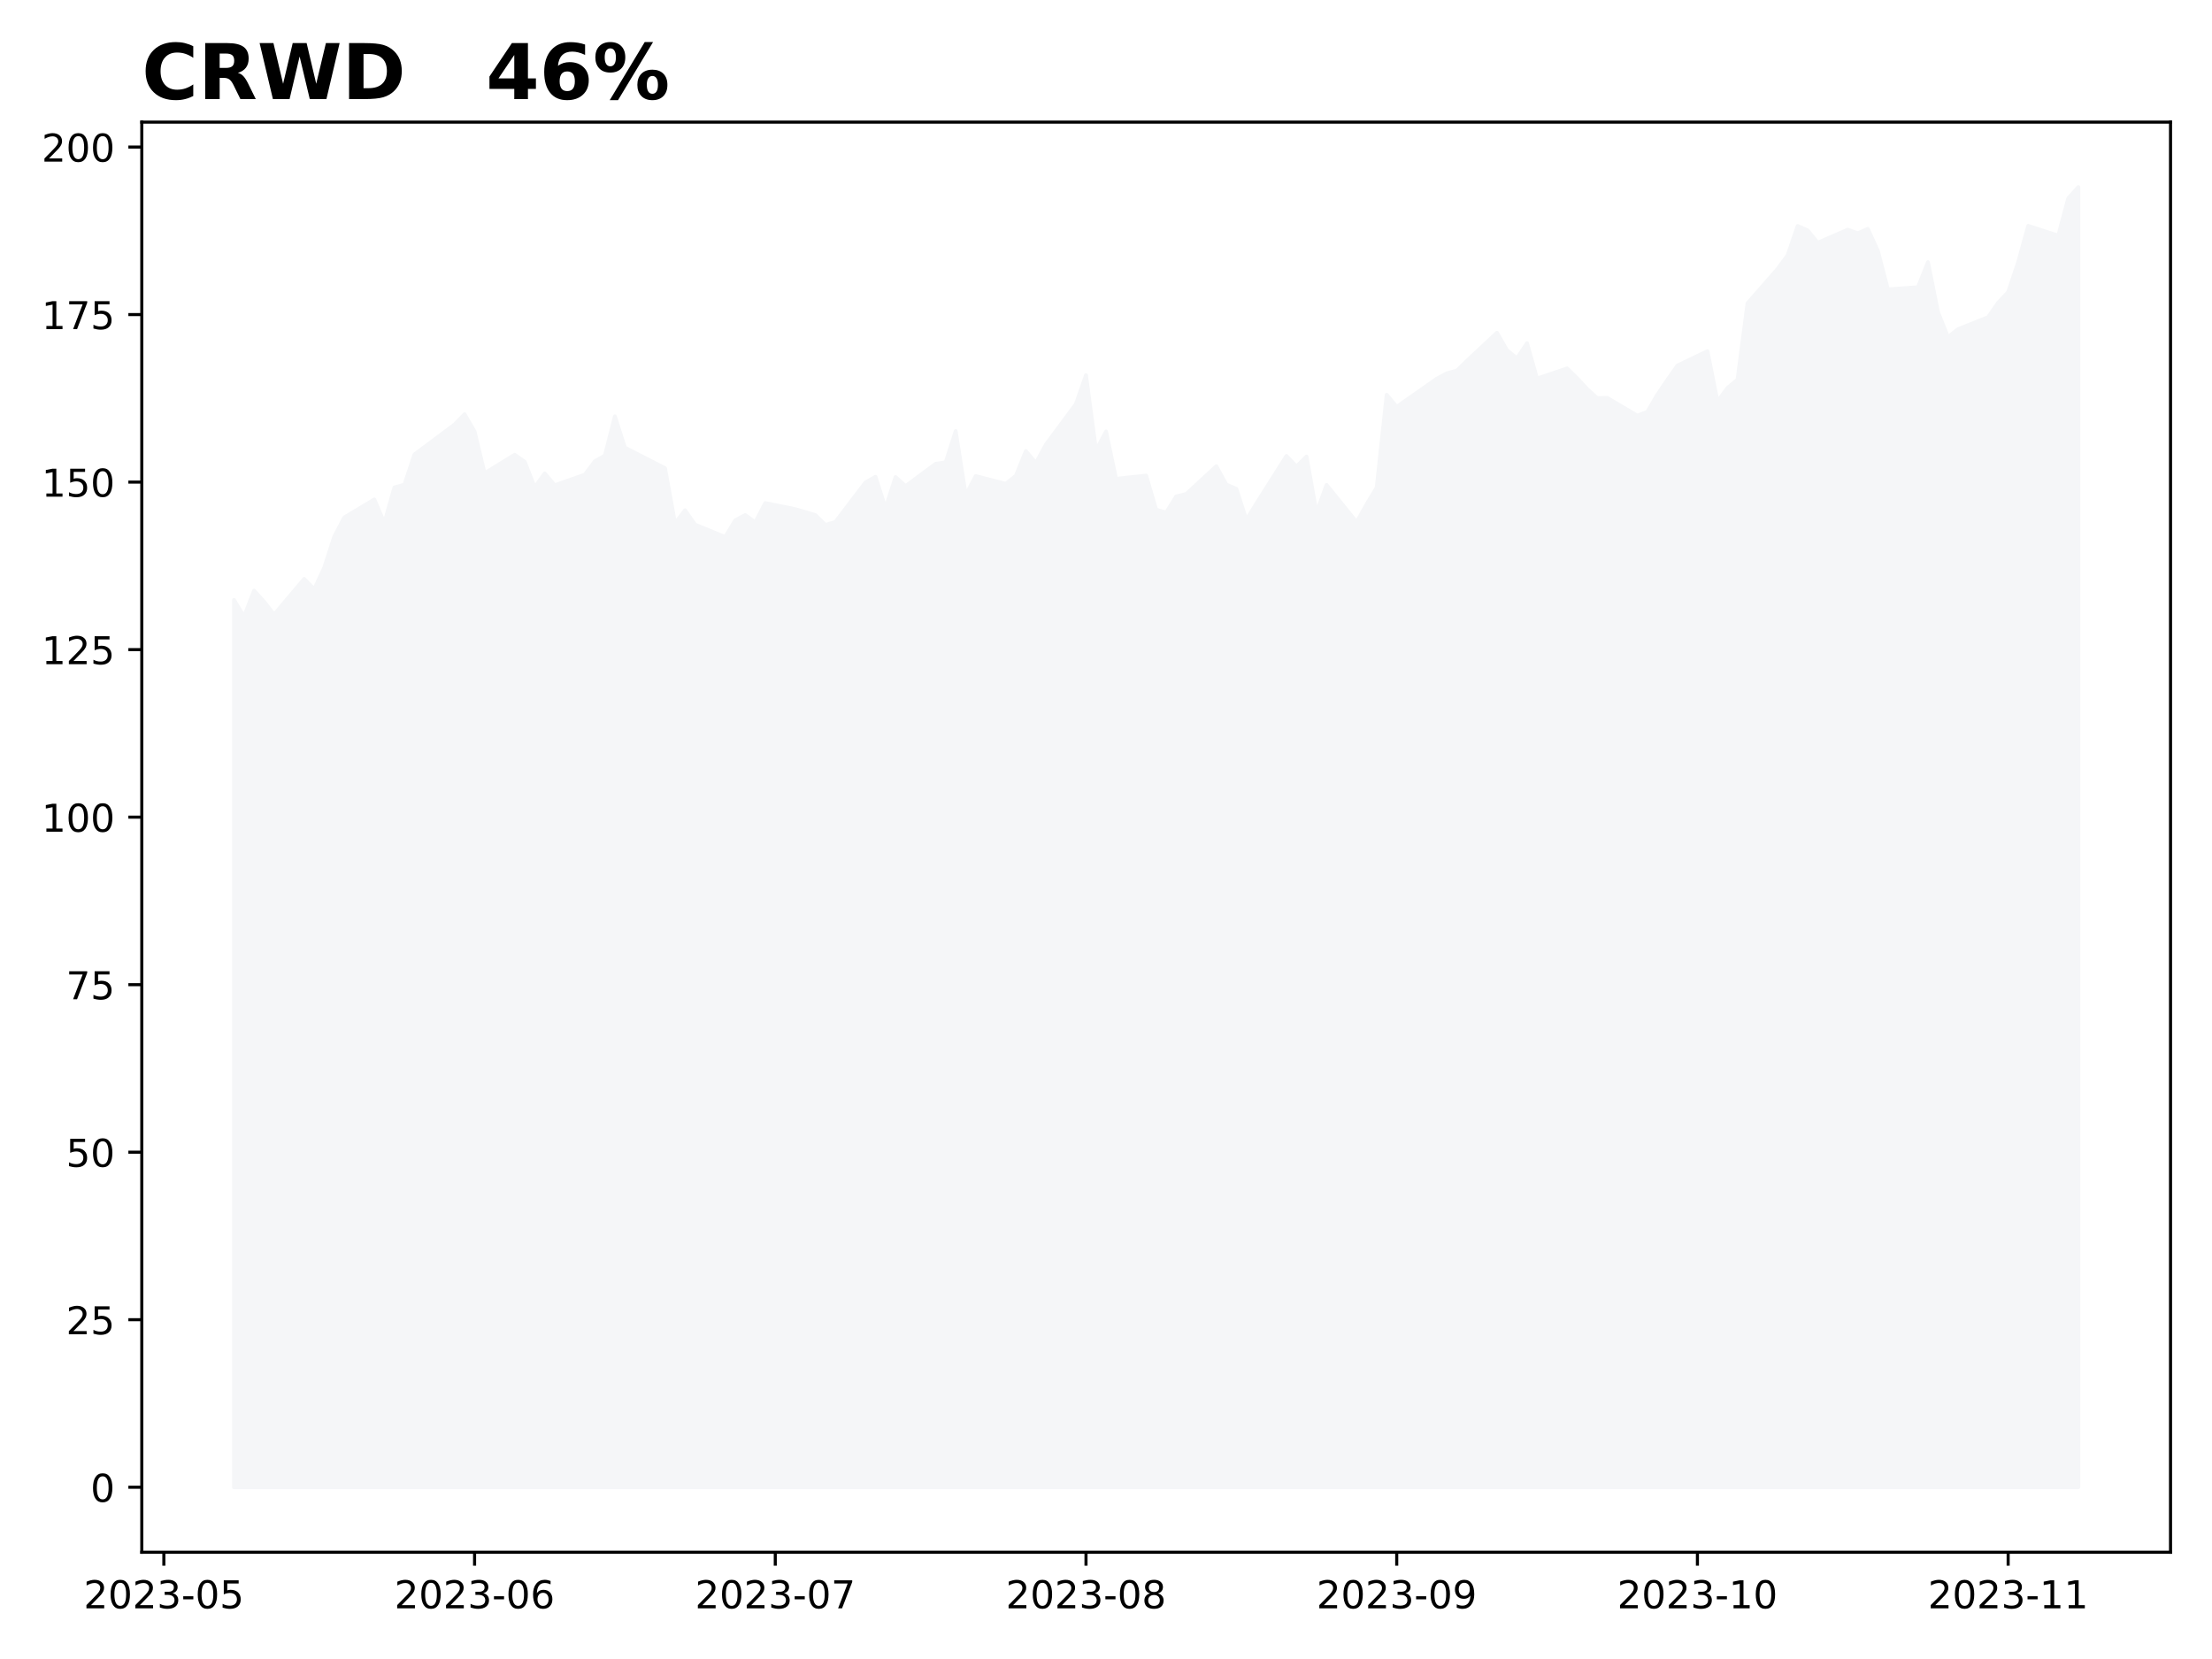
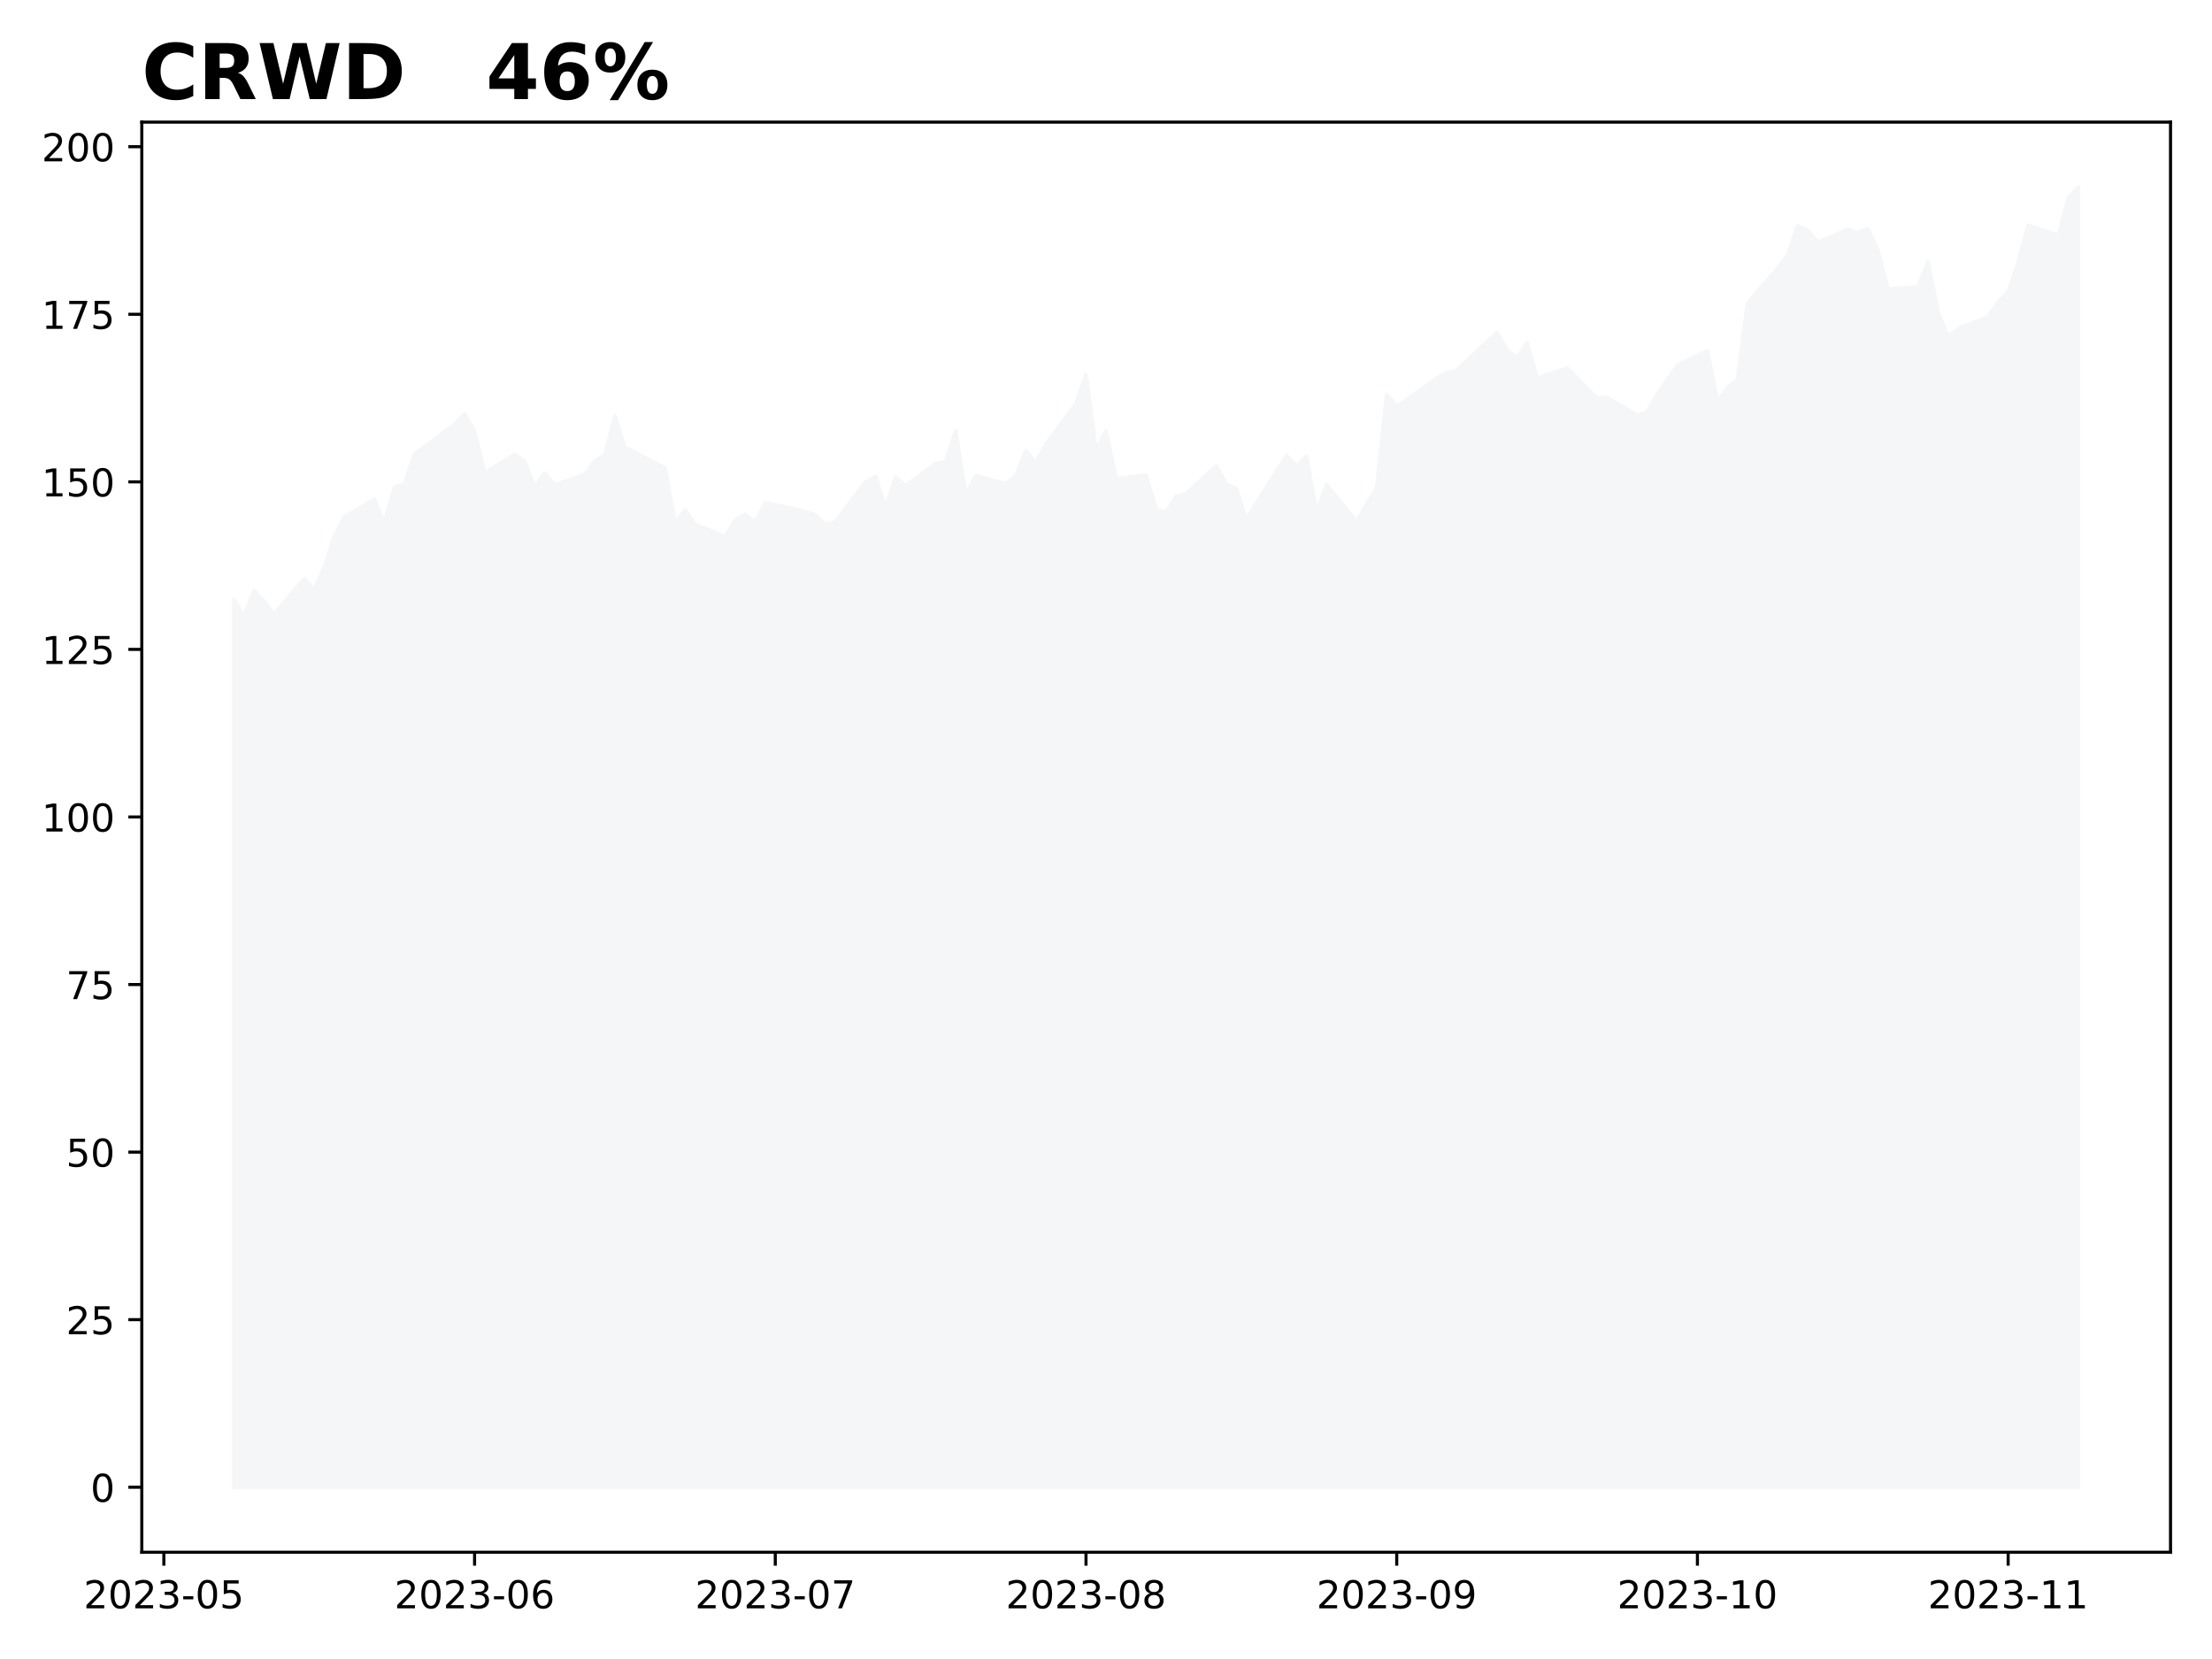
<svg xmlns="http://www.w3.org/2000/svg" xmlns:xlink="http://www.w3.org/1999/xlink" height="432pt" version="1.1" viewBox="0 0 576 432" width="576pt">
  <defs>
    <style type="text/css">
*{stroke-linecap:butt;stroke-linejoin:round;}
  </style>
  </defs>
  <g id="figure_1">
    <g id="patch_1">
      <path d="M 0 432  L 576 432  L 576 0  L 0 0  z " style="fill:#ffffff;" />
    </g>
    <g id="axes_1">
      <g id="patch_2">
        <path d="M 36.925 404.2  L 565.2 404.2  L 565.2 31.8  L 36.925 31.8  z " style="fill:#ffffff;" />
      </g>
      <g id="PolyCollection_1">
        <defs>
-           <path d="M 60.938 -44.727  L 60.938 -275.769  L 63.548 -271.46  L 66.158 -278.195  L 68.768 -275.316  L 71.378 -271.966  L 79.208 -281.248  L 81.818 -278.561  L 84.428 -284.18  L 87.038 -292.241  L 89.648 -297.249  L 97.478 -301.943  L 100.088 -295.818  L 102.698 -305.066  L 105.308 -305.782  L 107.918 -313.651  L 118.359 -321.451  L 120.969 -324.138  L 123.579 -319.636  L 126.189 -308.766  L 134.019 -313.581  L 136.629 -311.767  L 139.239 -305.119  L 141.849 -308.731  L 144.459 -305.642  L 152.289 -308.399  L 154.899 -311.889  L 157.51 -313.372  L 160.12 -323.58  L 162.73 -315.431  L 173.17 -310.092  L 175.78 -295.731  L 178.39 -299.134  L 181 -295.382  L 188.83 -292.171  L 191.44 -296.481  L 194.05 -297.895  L 196.66 -295.975  L 199.27 -301.001  L 207.101 -299.413  L 212.321 -297.877  L 214.931 -295.312  L 217.541 -296.08  L 225.371 -306.375  L 227.981 -307.841  L 230.591 -299.709  L 233.201 -307.771  L 235.811 -305.415  L 243.641 -311.226  L 246.251 -311.61  L 248.861 -319.741  L 251.471 -303.095  L 254.082 -308.033  L 261.912 -306.009  L 264.522 -308.102  L 267.132 -314.541  L 269.742 -311.435  L 272.352 -316.234  L 280.182 -326.808  L 282.792 -334.311  L 285.402 -314.716  L 288.012 -319.636  L 290.622 -307.317  L 298.452 -308.155  L 301.062 -299.273  L 303.673 -298.54  L 306.283 -302.728  L 308.893 -303.356  L 316.723 -310.598  L 319.333 -305.817  L 321.943 -304.717  L 324.553 -296.656  L 327.163 -300.879  L 334.993 -313.267  L 337.603 -310.528  L 340.213 -313.11  L 342.823 -298.523  L 345.433 -305.729  L 353.264 -296.045  L 355.874 -300.704  L 358.484 -305.031  L 361.094 -329.198  L 363.704 -326.057  L 374.144 -333.386  L 376.754 -334.782  L 379.364 -335.497  L 381.974 -338.027  L 389.804 -345.356  L 392.414 -340.802  L 395.024 -338.691  L 397.635 -342.634  L 400.245 -333.421  L 408.075 -336.073  L 410.685 -333.508  L 413.295 -330.699  L 415.905 -328.326  L 418.515 -328.396  L 426.345 -323.772  L 428.955 -324.749  L 431.565 -329.216  L 434.175 -333.072  L 436.785 -336.789  L 444.615 -340.558  L 447.226 -327.453  L 449.836 -330.978  L 452.446 -333.142  L 455.056 -353.034  L 462.886 -361.985  L 465.496 -365.527  L 468.106 -373.152  L 470.716 -372.001  L 473.326 -368.79  L 481.156 -372.193  L 483.766 -371.268  L 486.376 -372.402  L 488.986 -366.696  L 491.596 -356.646  L 499.427 -357.204  L 502.037 -363.73  L 504.647 -350.748  L 507.257 -344.222  L 509.867 -346.281  L 517.697 -349.404  L 520.307 -353.173  L 522.917 -355.93  L 525.527 -363.695  L 528.137 -373.187  L 535.967 -370.64  L 538.577 -380.376  L 541.188 -383.273  L 541.188 -44.727  L 541.188 -44.727  L 538.577 -44.727  L 535.967 -44.727  L 528.137 -44.727  L 525.527 -44.727  L 522.917 -44.727  L 520.307 -44.727  L 517.697 -44.727  L 509.867 -44.727  L 507.257 -44.727  L 504.647 -44.727  L 502.037 -44.727  L 499.427 -44.727  L 491.596 -44.727  L 488.986 -44.727  L 486.376 -44.727  L 483.766 -44.727  L 481.156 -44.727  L 473.326 -44.727  L 470.716 -44.727  L 468.106 -44.727  L 465.496 -44.727  L 462.886 -44.727  L 455.056 -44.727  L 452.446 -44.727  L 449.836 -44.727  L 447.226 -44.727  L 444.615 -44.727  L 436.785 -44.727  L 434.175 -44.727  L 431.565 -44.727  L 428.955 -44.727  L 426.345 -44.727  L 418.515 -44.727  L 415.905 -44.727  L 413.295 -44.727  L 410.685 -44.727  L 408.075 -44.727  L 400.245 -44.727  L 397.635 -44.727  L 395.024 -44.727  L 392.414 -44.727  L 389.804 -44.727  L 381.974 -44.727  L 379.364 -44.727  L 376.754 -44.727  L 374.144 -44.727  L 363.704 -44.727  L 361.094 -44.727  L 358.484 -44.727  L 355.874 -44.727  L 353.264 -44.727  L 345.433 -44.727  L 342.823 -44.727  L 340.213 -44.727  L 337.603 -44.727  L 334.993 -44.727  L 327.163 -44.727  L 324.553 -44.727  L 321.943 -44.727  L 319.333 -44.727  L 316.723 -44.727  L 308.893 -44.727  L 306.283 -44.727  L 303.673 -44.727  L 301.062 -44.727  L 298.452 -44.727  L 290.622 -44.727  L 288.012 -44.727  L 285.402 -44.727  L 282.792 -44.727  L 280.182 -44.727  L 272.352 -44.727  L 269.742 -44.727  L 267.132 -44.727  L 264.522 -44.727  L 261.912 -44.727  L 254.082 -44.727  L 251.471 -44.727  L 248.861 -44.727  L 246.251 -44.727  L 243.641 -44.727  L 235.811 -44.727  L 233.201 -44.727  L 230.591 -44.727  L 227.981 -44.727  L 225.371 -44.727  L 217.541 -44.727  L 214.931 -44.727  L 212.321 -44.727  L 207.101 -44.727  L 199.27 -44.727  L 196.66 -44.727  L 194.05 -44.727  L 191.44 -44.727  L 188.83 -44.727  L 181 -44.727  L 178.39 -44.727  L 175.78 -44.727  L 173.17 -44.727  L 162.73 -44.727  L 160.12 -44.727  L 157.51 -44.727  L 154.899 -44.727  L 152.289 -44.727  L 144.459 -44.727  L 141.849 -44.727  L 139.239 -44.727  L 136.629 -44.727  L 134.019 -44.727  L 126.189 -44.727  L 123.579 -44.727  L 120.969 -44.727  L 118.359 -44.727  L 107.918 -44.727  L 105.308 -44.727  L 102.698 -44.727  L 100.088 -44.727  L 97.478 -44.727  L 89.648 -44.727  L 87.038 -44.727  L 84.428 -44.727  L 81.818 -44.727  L 79.208 -44.727  L 71.378 -44.727  L 68.768 -44.727  L 66.158 -44.727  L 63.548 -44.727  L 60.938 -44.727  z " id="m0e92007cfe" style="stroke:#f5f6f8;" />
+           <path d="M 60.938 -44.727  L 60.938 -275.829  L 63.548 -271.518  L 66.158 -278.255  L 68.768 -275.375  L 71.378 -272.024  L 79.208 -281.309  L 81.818 -278.622  L 84.428 -284.242  L 87.038 -292.305  L 89.648 -297.314  L 97.478 -302.009  L 100.088 -295.883  L 102.698 -305.133  L 105.308 -305.849  L 107.918 -313.721  L 118.359 -321.522  L 120.969 -324.21  L 123.579 -319.707  L 126.189 -308.834  L 134.019 -313.651  L 136.629 -311.836  L 139.239 -305.186  L 141.849 -308.799  L 144.459 -305.709  L 152.289 -308.467  L 154.899 -311.958  L 157.51 -313.441  L 160.12 -323.652  L 162.73 -315.501  L 173.17 -310.16  L 175.78 -295.796  L 178.39 -299.199  L 181 -295.447  L 188.83 -292.235  L 191.44 -296.546  L 194.05 -297.96  L 196.66 -296.04  L 199.27 -301.067  L 207.101 -299.479  L 212.321 -297.943  L 214.931 -295.377  L 217.541 -296.145  L 225.371 -306.442  L 227.981 -307.909  L 230.591 -299.775  L 233.201 -307.839  L 235.811 -305.482  L 243.641 -311.295  L 246.251 -311.678  L 248.861 -319.812  L 251.471 -303.161  L 254.082 -308.101  L 261.912 -306.076  L 264.522 -308.17  L 267.132 -314.611  L 269.742 -311.504  L 272.352 -316.304  L 280.182 -326.88  L 282.792 -334.385  L 285.402 -314.785  L 288.012 -319.707  L 290.622 -307.385  L 298.452 -308.223  L 301.062 -299.339  L 303.673 -298.606  L 306.283 -302.795  L 308.893 -303.423  L 316.723 -310.666  L 319.333 -305.884  L 321.943 -304.784  L 324.553 -296.721  L 327.163 -300.945  L 334.993 -313.337  L 337.603 -310.596  L 340.213 -313.179  L 342.823 -298.588  L 345.433 -305.797  L 353.264 -296.11  L 355.874 -300.77  L 358.484 -305.099  L 361.094 -329.272  L 363.704 -326.13  L 374.144 -333.46  L 376.754 -334.857  L 379.364 -335.572  L 381.974 -338.103  L 389.804 -345.434  L 392.414 -340.878  L 395.024 -338.766  L 397.635 -342.711  L 400.245 -333.495  L 408.075 -336.148  L 410.685 -333.583  L 413.295 -330.773  L 415.905 -328.399  L 418.515 -328.469  L 426.345 -323.844  L 428.955 -324.821  L 431.565 -329.289  L 434.175 -333.146  L 436.785 -336.864  L 444.615 -340.634  L 447.226 -327.526  L 449.836 -331.052  L 452.446 -333.216  L 455.056 -353.113  L 462.886 -362.067  L 465.496 -365.61  L 468.106 -373.237  L 470.716 -372.085  L 473.326 -368.874  L 481.156 -372.277  L 483.766 -371.352  L 486.376 -372.486  L 488.986 -366.779  L 491.596 -356.726  L 499.427 -357.284  L 502.037 -363.812  L 504.647 -350.827  L 507.257 -344.299  L 509.867 -346.359  L 517.697 -349.483  L 520.307 -353.253  L 522.917 -356.01  L 525.527 -363.777  L 528.137 -373.272  L 535.967 -370.724  L 538.577 -380.463  L 541.188 -383.273  L 541.188 -44.727  L 541.188 -44.727  L 538.577 -44.727  L 535.967 -44.727  L 528.137 -44.727  L 525.527 -44.727  L 522.917 -44.727  L 520.307 -44.727  L 517.697 -44.727  L 509.867 -44.727  L 507.257 -44.727  L 504.647 -44.727  L 502.037 -44.727  L 499.427 -44.727  L 491.596 -44.727  L 488.986 -44.727  L 486.376 -44.727  L 483.766 -44.727  L 481.156 -44.727  L 473.326 -44.727  L 470.716 -44.727  L 468.106 -44.727  L 465.496 -44.727  L 462.886 -44.727  L 455.056 -44.727  L 452.446 -44.727  L 449.836 -44.727  L 447.226 -44.727  L 444.615 -44.727  L 436.785 -44.727  L 434.175 -44.727  L 431.565 -44.727  L 428.955 -44.727  L 426.345 -44.727  L 418.515 -44.727  L 415.905 -44.727  L 413.295 -44.727  L 410.685 -44.727  L 408.075 -44.727  L 400.245 -44.727  L 397.635 -44.727  L 395.024 -44.727  L 392.414 -44.727  L 389.804 -44.727  L 381.974 -44.727  L 379.364 -44.727  L 376.754 -44.727  L 374.144 -44.727  L 363.704 -44.727  L 361.094 -44.727  L 358.484 -44.727  L 355.874 -44.727  L 353.264 -44.727  L 345.433 -44.727  L 342.823 -44.727  L 340.213 -44.727  L 337.603 -44.727  L 334.993 -44.727  L 327.163 -44.727  L 324.553 -44.727  L 321.943 -44.727  L 319.333 -44.727  L 316.723 -44.727  L 308.893 -44.727  L 306.283 -44.727  L 303.673 -44.727  L 301.062 -44.727  L 298.452 -44.727  L 290.622 -44.727  L 288.012 -44.727  L 285.402 -44.727  L 282.792 -44.727  L 280.182 -44.727  L 272.352 -44.727  L 269.742 -44.727  L 267.132 -44.727  L 264.522 -44.727  L 261.912 -44.727  L 254.082 -44.727  L 251.471 -44.727  L 248.861 -44.727  L 246.251 -44.727  L 243.641 -44.727  L 235.811 -44.727  L 233.201 -44.727  L 230.591 -44.727  L 227.981 -44.727  L 225.371 -44.727  L 217.541 -44.727  L 214.931 -44.727  L 212.321 -44.727  L 207.101 -44.727  L 199.27 -44.727  L 196.66 -44.727  L 194.05 -44.727  L 191.44 -44.727  L 188.83 -44.727  L 181 -44.727  L 178.39 -44.727  L 175.78 -44.727  L 173.17 -44.727  L 162.73 -44.727  L 160.12 -44.727  L 157.51 -44.727  L 154.899 -44.727  L 152.289 -44.727  L 144.459 -44.727  L 141.849 -44.727  L 139.239 -44.727  L 136.629 -44.727  L 134.019 -44.727  L 126.189 -44.727  L 123.579 -44.727  L 120.969 -44.727  L 118.359 -44.727  L 107.918 -44.727  L 105.308 -44.727  L 102.698 -44.727  L 100.088 -44.727  L 97.478 -44.727  L 89.648 -44.727  L 87.038 -44.727  L 84.428 -44.727  L 81.818 -44.727  L 79.208 -44.727  L 71.378 -44.727  L 68.768 -44.727  L 66.158 -44.727  L 63.548 -44.727  L 60.938 -44.727  z " id="me982e1ded4" style="stroke:#f5f6f8;" />
        </defs>
-         <g clip-path="url(#pbcee0c1780)">
-           <use style="fill:#f5f6f8;stroke:#f5f6f8;" x="0" xlink:href="#m0e92007cfe" y="432" />
+         <g clip-path="url(#pffeef17989)">
+           <use style="fill:#f5f6f8;stroke:#f5f6f8;" x="0" xlink:href="#me982e1ded4" y="432" />
        </g>
      </g>
      <g id="matplotlib.axis_1">
        <g id="xtick_1">
          <g id="line2d_1">
            <defs>
-               <path d="M 0 0  L 0 3.5  " id="m271173e833" style="stroke:#000000;stroke-width:0.8;" />
-             </defs>
-             <g>
-               <use style="stroke:#000000;stroke-width:0.8;" x="42.667" xlink:href="#m271173e833" y="404.2" />
+               <path d="M 0 0  L 0 3.5  " id="mc8752e3cdd" style="stroke:#000000;stroke-width:0.8;" />
+             </defs>
+             <g>
+               <use style="stroke:#000000;stroke-width:0.8;" x="42.667" xlink:href="#mc8752e3cdd" y="404.2" />
            </g>
          </g>
          <g id="text_1">
            <defs>
              <path d="M 19.188 8.297  L 53.609 8.297  L 53.609 0  L 7.328 0  L 7.328 8.297  Q 12.938 14.109 22.625 23.891  Q 32.328 33.688 34.812 36.531  Q 39.547 41.844 41.422 45.531  Q 43.312 49.219 43.312 52.781  Q 43.312 58.594 39.234 62.25  Q 35.156 65.922 28.609 65.922  Q 23.969 65.922 18.812 64.312  Q 13.672 62.703 7.812 59.422  L 7.812 69.391  Q 13.766 71.781 18.938 73  Q 24.125 74.219 28.422 74.219  Q 39.75 74.219 46.484 68.547  Q 53.219 62.891 53.219 53.422  Q 53.219 48.922 51.531 44.891  Q 49.859 40.875 45.406 35.406  Q 44.188 33.984 37.641 27.219  Q 31.109 20.453 19.188 8.297  z " id="DejaVuSans-50" />
              <path d="M 31.781 66.406  Q 24.172 66.406 20.328 58.906  Q 16.5 51.422 16.5 36.375  Q 16.5 21.391 20.328 13.891  Q 24.172 6.391 31.781 6.391  Q 39.453 6.391 43.281 13.891  Q 47.125 21.391 47.125 36.375  Q 47.125 51.422 43.281 58.906  Q 39.453 66.406 31.781 66.406  z M 31.781 74.219  Q 44.047 74.219 50.516 64.516  Q 56.984 54.828 56.984 36.375  Q 56.984 17.969 50.516 8.266  Q 44.047 -1.422 31.781 -1.422  Q 19.531 -1.422 13.062 8.266  Q 6.594 17.969 6.594 36.375  Q 6.594 54.828 13.062 64.516  Q 19.531 74.219 31.781 74.219  z " id="DejaVuSans-48" />
              <path d="M 40.578 39.312  Q 47.656 37.797 51.625 33  Q 55.609 28.219 55.609 21.188  Q 55.609 10.406 48.188 4.484  Q 40.766 -1.422 27.094 -1.422  Q 22.516 -1.422 17.656 -0.516  Q 12.797 0.391 7.625 2.203  L 7.625 11.719  Q 11.719 9.328 16.594 8.109  Q 21.484 6.891 26.812 6.891  Q 36.078 6.891 40.938 10.547  Q 45.797 14.203 45.797 21.188  Q 45.797 27.641 41.281 31.266  Q 36.766 34.906 28.719 34.906  L 20.219 34.906  L 20.219 43.016  L 29.109 43.016  Q 36.375 43.016 40.234 45.922  Q 44.094 48.828 44.094 54.297  Q 44.094 59.906 40.109 62.906  Q 36.141 65.922 28.719 65.922  Q 24.656 65.922 20.016 65.031  Q 15.375 64.156 9.812 62.312  L 9.812 71.094  Q 15.438 72.656 20.344 73.438  Q 25.25 74.219 29.594 74.219  Q 40.828 74.219 47.359 69.109  Q 53.906 64.016 53.906 55.328  Q 53.906 49.266 50.438 45.094  Q 46.969 40.922 40.578 39.312  z " id="DejaVuSans-51" />
              <path d="M 4.891 31.391  L 31.203 31.391  L 31.203 23.391  L 4.891 23.391  z " id="DejaVuSans-45" />
              <path d="M 10.797 72.906  L 49.516 72.906  L 49.516 64.594  L 19.828 64.594  L 19.828 46.734  Q 21.969 47.469 24.109 47.828  Q 26.266 48.188 28.422 48.188  Q 40.625 48.188 47.75 41.5  Q 54.891 34.812 54.891 23.391  Q 54.891 11.625 47.562 5.094  Q 40.234 -1.422 26.906 -1.422  Q 22.312 -1.422 17.547 -0.641  Q 12.797 0.141 7.719 1.703  L 7.719 11.625  Q 12.109 9.234 16.797 8.062  Q 21.484 6.891 26.703 6.891  Q 35.156 6.891 40.078 11.328  Q 45.016 15.766 45.016 23.391  Q 45.016 31 40.078 35.438  Q 35.156 39.891 26.703 39.891  Q 22.75 39.891 18.812 39.016  Q 14.891 38.141 10.797 36.281  z " id="DejaVuSans-53" />
            </defs>
            <g transform="translate(21.77571 418.7984)scale(0.1 -0.1)">
              <use xlink:href="#DejaVuSans-50" />
              <use x="63.623" xlink:href="#DejaVuSans-48" />
              <use x="127.246" xlink:href="#DejaVuSans-50" />
              <use x="190.869" xlink:href="#DejaVuSans-51" />
              <use x="254.492" xlink:href="#DejaVuSans-45" />
              <use x="290.576" xlink:href="#DejaVuSans-48" />
              <use x="354.199" xlink:href="#DejaVuSans-53" />
            </g>
          </g>
        </g>
        <g id="xtick_2">
          <g id="line2d_2">
            <g>
-               <use style="stroke:#000000;stroke-width:0.8;" x="123.579" xlink:href="#m271173e833" y="404.2" />
+               <use style="stroke:#000000;stroke-width:0.8;" x="123.579" xlink:href="#mc8752e3cdd" y="404.2" />
            </g>
          </g>
          <g id="text_2">
            <defs>
              <path d="M 33.016 40.375  Q 26.375 40.375 22.484 35.828  Q 18.609 31.297 18.609 23.391  Q 18.609 15.531 22.484 10.953  Q 26.375 6.391 33.016 6.391  Q 39.656 6.391 43.531 10.953  Q 47.406 15.531 47.406 23.391  Q 47.406 31.297 43.531 35.828  Q 39.656 40.375 33.016 40.375  z M 52.594 71.297  L 52.594 62.312  Q 48.875 64.062 45.094 64.984  Q 41.312 65.922 37.594 65.922  Q 27.828 65.922 22.672 59.328  Q 17.531 52.734 16.797 39.406  Q 19.672 43.656 24.016 45.922  Q 28.375 48.188 33.594 48.188  Q 44.578 48.188 50.953 41.516  Q 57.328 34.859 57.328 23.391  Q 57.328 12.156 50.688 5.359  Q 44.047 -1.422 33.016 -1.422  Q 20.359 -1.422 13.672 8.266  Q 6.984 17.969 6.984 36.375  Q 6.984 53.656 15.188 63.938  Q 23.391 74.219 37.203 74.219  Q 40.922 74.219 44.703 73.484  Q 48.484 72.75 52.594 71.297  z " id="DejaVuSans-54" />
            </defs>
            <g transform="translate(102.6874 418.7984)scale(0.1 -0.1)">
              <use xlink:href="#DejaVuSans-50" />
              <use x="63.623" xlink:href="#DejaVuSans-48" />
              <use x="127.246" xlink:href="#DejaVuSans-50" />
              <use x="190.869" xlink:href="#DejaVuSans-51" />
              <use x="254.492" xlink:href="#DejaVuSans-45" />
              <use x="290.576" xlink:href="#DejaVuSans-48" />
              <use x="354.199" xlink:href="#DejaVuSans-54" />
            </g>
          </g>
        </g>
        <g id="xtick_3">
          <g id="line2d_3">
            <g>
-               <use style="stroke:#000000;stroke-width:0.8;" x="201.88" xlink:href="#m271173e833" y="404.2" />
+               <use style="stroke:#000000;stroke-width:0.8;" x="201.88" xlink:href="#mc8752e3cdd" y="404.2" />
            </g>
          </g>
          <g id="text_3">
            <defs>
              <path d="M 8.203 72.906  L 55.078 72.906  L 55.078 68.703  L 28.609 0  L 18.312 0  L 43.219 64.594  L 8.203 64.594  z " id="DejaVuSans-55" />
            </defs>
            <g transform="translate(180.989 418.7984)scale(0.1 -0.1)">
              <use xlink:href="#DejaVuSans-50" />
              <use x="63.623" xlink:href="#DejaVuSans-48" />
              <use x="127.246" xlink:href="#DejaVuSans-50" />
              <use x="190.869" xlink:href="#DejaVuSans-51" />
              <use x="254.492" xlink:href="#DejaVuSans-45" />
              <use x="290.576" xlink:href="#DejaVuSans-48" />
              <use x="354.199" xlink:href="#DejaVuSans-55" />
            </g>
          </g>
        </g>
        <g id="xtick_4">
          <g id="line2d_4">
            <g>
-               <use style="stroke:#000000;stroke-width:0.8;" x="282.792" xlink:href="#m271173e833" y="404.2" />
+               <use style="stroke:#000000;stroke-width:0.8;" x="282.792" xlink:href="#mc8752e3cdd" y="404.2" />
            </g>
          </g>
          <g id="text_4">
            <defs>
              <path d="M 31.781 34.625  Q 24.75 34.625 20.719 30.859  Q 16.703 27.094 16.703 20.516  Q 16.703 13.922 20.719 10.156  Q 24.75 6.391 31.781 6.391  Q 38.812 6.391 42.859 10.172  Q 46.922 13.969 46.922 20.516  Q 46.922 27.094 42.891 30.859  Q 38.875 34.625 31.781 34.625  z M 21.922 38.812  Q 15.578 40.375 12.031 44.719  Q 8.5 49.078 8.5 55.328  Q 8.5 64.062 14.719 69.141  Q 20.953 74.219 31.781 74.219  Q 42.672 74.219 48.875 69.141  Q 55.078 64.062 55.078 55.328  Q 55.078 49.078 51.531 44.719  Q 48 40.375 41.703 38.812  Q 48.828 37.156 52.797 32.312  Q 56.781 27.484 56.781 20.516  Q 56.781 9.906 50.312 4.234  Q 43.844 -1.422 31.781 -1.422  Q 19.734 -1.422 13.25 4.234  Q 6.781 9.906 6.781 20.516  Q 6.781 27.484 10.781 32.312  Q 14.797 37.156 21.922 38.812  z M 18.312 54.391  Q 18.312 48.734 21.844 45.562  Q 25.391 42.391 31.781 42.391  Q 38.141 42.391 41.719 45.562  Q 45.312 48.734 45.312 54.391  Q 45.312 60.062 41.719 63.234  Q 38.141 66.406 31.781 66.406  Q 25.391 66.406 21.844 63.234  Q 18.312 60.062 18.312 54.391  z " id="DejaVuSans-56" />
            </defs>
            <g transform="translate(261.9007 418.7984)scale(0.1 -0.1)">
              <use xlink:href="#DejaVuSans-50" />
              <use x="63.623" xlink:href="#DejaVuSans-48" />
              <use x="127.246" xlink:href="#DejaVuSans-50" />
              <use x="190.869" xlink:href="#DejaVuSans-51" />
              <use x="254.492" xlink:href="#DejaVuSans-45" />
              <use x="290.576" xlink:href="#DejaVuSans-48" />
              <use x="354.199" xlink:href="#DejaVuSans-56" />
            </g>
          </g>
        </g>
        <g id="xtick_5">
          <g id="line2d_5">
            <g>
-               <use style="stroke:#000000;stroke-width:0.8;" x="363.704" xlink:href="#m271173e833" y="404.2" />
+               <use style="stroke:#000000;stroke-width:0.8;" x="363.704" xlink:href="#mc8752e3cdd" y="404.2" />
            </g>
          </g>
          <g id="text_5">
            <defs>
              <path d="M 10.984 1.516  L 10.984 10.5  Q 14.703 8.734 18.5 7.812  Q 22.312 6.891 25.984 6.891  Q 35.75 6.891 40.891 13.453  Q 46.047 20.016 46.781 33.406  Q 43.953 29.203 39.594 26.953  Q 35.25 24.703 29.984 24.703  Q 19.047 24.703 12.672 31.312  Q 6.297 37.938 6.297 49.422  Q 6.297 60.641 12.938 67.422  Q 19.578 74.219 30.609 74.219  Q 43.266 74.219 49.922 64.516  Q 56.594 54.828 56.594 36.375  Q 56.594 19.141 48.406 8.859  Q 40.234 -1.422 26.422 -1.422  Q 22.703 -1.422 18.891 -0.688  Q 15.094 0.047 10.984 1.516  z M 30.609 32.422  Q 37.25 32.422 41.125 36.953  Q 45.016 41.5 45.016 49.422  Q 45.016 57.281 41.125 61.844  Q 37.25 66.406 30.609 66.406  Q 23.969 66.406 20.094 61.844  Q 16.219 57.281 16.219 49.422  Q 16.219 41.5 20.094 36.953  Q 23.969 32.422 30.609 32.422  z " id="DejaVuSans-57" />
            </defs>
            <g transform="translate(342.8124 418.7984)scale(0.1 -0.1)">
              <use xlink:href="#DejaVuSans-50" />
              <use x="63.623" xlink:href="#DejaVuSans-48" />
              <use x="127.246" xlink:href="#DejaVuSans-50" />
              <use x="190.869" xlink:href="#DejaVuSans-51" />
              <use x="254.492" xlink:href="#DejaVuSans-45" />
              <use x="290.576" xlink:href="#DejaVuSans-48" />
              <use x="354.199" xlink:href="#DejaVuSans-57" />
            </g>
          </g>
        </g>
        <g id="xtick_6">
          <g id="line2d_6">
            <g>
-               <use style="stroke:#000000;stroke-width:0.8;" x="442.005" xlink:href="#m271173e833" y="404.2" />
+               <use style="stroke:#000000;stroke-width:0.8;" x="442.005" xlink:href="#mc8752e3cdd" y="404.2" />
            </g>
          </g>
          <g id="text_6">
            <defs>
              <path d="M 12.406 8.297  L 28.516 8.297  L 28.516 63.922  L 10.984 60.406  L 10.984 69.391  L 28.422 72.906  L 38.281 72.906  L 38.281 8.297  L 54.391 8.297  L 54.391 0  L 12.406 0  z " id="DejaVuSans-49" />
            </defs>
            <g transform="translate(421.114 418.7984)scale(0.1 -0.1)">
              <use xlink:href="#DejaVuSans-50" />
              <use x="63.623" xlink:href="#DejaVuSans-48" />
              <use x="127.246" xlink:href="#DejaVuSans-50" />
              <use x="190.869" xlink:href="#DejaVuSans-51" />
              <use x="254.492" xlink:href="#DejaVuSans-45" />
              <use x="290.576" xlink:href="#DejaVuSans-49" />
              <use x="354.199" xlink:href="#DejaVuSans-48" />
            </g>
          </g>
        </g>
        <g id="xtick_7">
          <g id="line2d_7">
            <g>
-               <use style="stroke:#000000;stroke-width:0.8;" x="522.917" xlink:href="#m271173e833" y="404.2" />
+               <use style="stroke:#000000;stroke-width:0.8;" x="522.917" xlink:href="#mc8752e3cdd" y="404.2" />
            </g>
          </g>
          <g id="text_7">
            <g transform="translate(502.0257 418.7984)scale(0.1 -0.1)">
              <use xlink:href="#DejaVuSans-50" />
              <use x="63.623" xlink:href="#DejaVuSans-48" />
              <use x="127.246" xlink:href="#DejaVuSans-50" />
              <use x="190.869" xlink:href="#DejaVuSans-51" />
              <use x="254.492" xlink:href="#DejaVuSans-45" />
              <use x="290.576" xlink:href="#DejaVuSans-49" />
              <use x="354.199" xlink:href="#DejaVuSans-49" />
            </g>
          </g>
        </g>
      </g>
      <g id="matplotlib.axis_2">
        <g id="ytick_1">
          <g id="line2d_8">
            <defs>
-               <path d="M 0 0  L -3.5 0  " id="mba15a24f0f" style="stroke:#000000;stroke-width:0.8;" />
-             </defs>
-             <g>
-               <use style="stroke:#000000;stroke-width:0.8;" x="36.925" xlink:href="#mba15a24f0f" y="387.273" />
+               <path d="M 0 0  L -3.5 0  " id="m9078cb00f5" style="stroke:#000000;stroke-width:0.8;" />
+             </defs>
+             <g>
+               <use style="stroke:#000000;stroke-width:0.8;" x="36.925" xlink:href="#m9078cb00f5" y="387.273" />
            </g>
          </g>
          <g id="text_8">
            <g transform="translate(23.5625 391.0719)scale(0.1 -0.1)">
              <use xlink:href="#DejaVuSans-48" />
            </g>
          </g>
        </g>
        <g id="ytick_2">
          <g id="line2d_9">
            <g>
-               <use style="stroke:#000000;stroke-width:0.8;" x="36.925" xlink:href="#mba15a24f0f" y="343.65" />
+               <use style="stroke:#000000;stroke-width:0.8;" x="36.925" xlink:href="#m9078cb00f5" y="343.639" />
            </g>
          </g>
          <g id="text_9">
-             <g transform="translate(17.2 347.4495)scale(0.1 -0.1)">
+             <g transform="translate(17.2 347.4382)scale(0.1 -0.1)">
              <use xlink:href="#DejaVuSans-50" />
              <use x="63.623" xlink:href="#DejaVuSans-53" />
            </g>
          </g>
        </g>
        <g id="ytick_3">
          <g id="line2d_10">
            <g>
-               <use style="stroke:#000000;stroke-width:0.8;" x="36.925" xlink:href="#mba15a24f0f" y="300.028" />
+               <use style="stroke:#000000;stroke-width:0.8;" x="36.925" xlink:href="#m9078cb00f5" y="300.005" />
            </g>
          </g>
          <g id="text_10">
-             <g transform="translate(17.2 303.827)scale(0.1 -0.1)">
+             <g transform="translate(17.2 303.8045)scale(0.1 -0.1)">
              <use xlink:href="#DejaVuSans-53" />
              <use x="63.623" xlink:href="#DejaVuSans-48" />
            </g>
          </g>
        </g>
        <g id="ytick_4">
          <g id="line2d_11">
            <g>
-               <use style="stroke:#000000;stroke-width:0.8;" x="36.925" xlink:href="#mba15a24f0f" y="256.405" />
+               <use style="stroke:#000000;stroke-width:0.8;" x="36.925" xlink:href="#m9078cb00f5" y="256.372" />
            </g>
          </g>
          <g id="text_11">
-             <g transform="translate(17.2 260.2045)scale(0.1 -0.1)">
+             <g transform="translate(17.2 260.1707)scale(0.1 -0.1)">
              <use xlink:href="#DejaVuSans-55" />
              <use x="63.623" xlink:href="#DejaVuSans-53" />
            </g>
          </g>
        </g>
        <g id="ytick_5">
          <g id="line2d_12">
            <g>
-               <use style="stroke:#000000;stroke-width:0.8;" x="36.925" xlink:href="#mba15a24f0f" y="212.783" />
+               <use style="stroke:#000000;stroke-width:0.8;" x="36.925" xlink:href="#m9078cb00f5" y="212.738" />
            </g>
          </g>
          <g id="text_12">
-             <g transform="translate(10.8375 216.582)scale(0.1 -0.1)">
+             <g transform="translate(10.8375 216.537)scale(0.1 -0.1)">
              <use xlink:href="#DejaVuSans-49" />
              <use x="63.623" xlink:href="#DejaVuSans-48" />
              <use x="127.246" xlink:href="#DejaVuSans-48" />
            </g>
          </g>
        </g>
        <g id="ytick_6">
          <g id="line2d_13">
            <g>
-               <use style="stroke:#000000;stroke-width:0.8;" x="36.925" xlink:href="#mba15a24f0f" y="169.16" />
+               <use style="stroke:#000000;stroke-width:0.8;" x="36.925" xlink:href="#m9078cb00f5" y="169.104" />
            </g>
          </g>
          <g id="text_13">
-             <g transform="translate(10.8375 172.9595)scale(0.1 -0.1)">
+             <g transform="translate(10.8375 172.9033)scale(0.1 -0.1)">
              <use xlink:href="#DejaVuSans-49" />
              <use x="63.623" xlink:href="#DejaVuSans-50" />
              <use x="127.246" xlink:href="#DejaVuSans-53" />
            </g>
          </g>
        </g>
        <g id="ytick_7">
          <g id="line2d_14">
            <g>
-               <use style="stroke:#000000;stroke-width:0.8;" x="36.925" xlink:href="#mba15a24f0f" y="125.538" />
+               <use style="stroke:#000000;stroke-width:0.8;" x="36.925" xlink:href="#m9078cb00f5" y="125.47" />
            </g>
          </g>
          <g id="text_14">
-             <g transform="translate(10.8375 129.337)scale(0.1 -0.1)">
+             <g transform="translate(10.8375 129.2695)scale(0.1 -0.1)">
              <use xlink:href="#DejaVuSans-49" />
              <use x="63.623" xlink:href="#DejaVuSans-53" />
              <use x="127.246" xlink:href="#DejaVuSans-48" />
            </g>
          </g>
        </g>
        <g id="ytick_8">
          <g id="line2d_15">
            <g>
-               <use style="stroke:#000000;stroke-width:0.8;" x="36.925" xlink:href="#mba15a24f0f" y="81.915" />
+               <use style="stroke:#000000;stroke-width:0.8;" x="36.925" xlink:href="#m9078cb00f5" y="81.837" />
            </g>
          </g>
          <g id="text_15">
-             <g transform="translate(10.8375 85.71449)scale(0.1 -0.1)">
+             <g transform="translate(10.8375 85.63577)scale(0.1 -0.1)">
              <use xlink:href="#DejaVuSans-49" />
              <use x="63.623" xlink:href="#DejaVuSans-55" />
              <use x="127.246" xlink:href="#DejaVuSans-53" />
            </g>
          </g>
        </g>
        <g id="ytick_9">
          <g id="line2d_16">
            <g>
-               <use style="stroke:#000000;stroke-width:0.8;" x="36.925" xlink:href="#mba15a24f0f" y="38.293" />
+               <use style="stroke:#000000;stroke-width:0.8;" x="36.925" xlink:href="#m9078cb00f5" y="38.203" />
            </g>
          </g>
          <g id="text_16">
-             <g transform="translate(10.8375 42.092)scale(0.1 -0.1)">
+             <g transform="translate(10.8375 42.00204)scale(0.1 -0.1)">
              <use xlink:href="#DejaVuSans-50" />
              <use x="63.623" xlink:href="#DejaVuSans-48" />
              <use x="127.246" xlink:href="#DejaVuSans-48" />
            </g>
          </g>
        </g>
      </g>
      <g id="patch_3">
        <path d="M 36.925 404.2  L 36.925 31.8  " style="fill:none;stroke:#000000;stroke-linecap:square;stroke-linejoin:miter;stroke-width:0.8;" />
      </g>
      <g id="patch_4">
        <path d="M 565.2 404.2  L 565.2 31.8  " style="fill:none;stroke:#000000;stroke-linecap:square;stroke-linejoin:miter;stroke-width:0.8;" />
      </g>
      <g id="patch_5">
        <path d="M 36.925 404.2  L 565.2 404.2  " style="fill:none;stroke:#000000;stroke-linecap:square;stroke-linejoin:miter;stroke-width:0.8;" />
      </g>
      <g id="patch_6">
        <path d="M 36.925 31.8  L 565.2 31.8  " style="fill:none;stroke:#000000;stroke-linecap:square;stroke-linejoin:miter;stroke-width:0.8;" />
      </g>
      <g id="text_17">
        <defs>
          <path d="M 67 4  Q 61.812 1.312 56.203 -0.047  Q 50.594 -1.422 44.484 -1.422  Q 26.266 -1.422 15.625 8.766  Q 4.984 18.953 4.984 36.375  Q 4.984 53.859 15.625 64.031  Q 26.266 74.219 44.484 74.219  Q 50.594 74.219 56.203 72.844  Q 61.812 71.484 67 68.797  L 67 53.719  Q 61.766 57.281 56.688 58.938  Q 51.609 60.594 46 60.594  Q 35.938 60.594 30.172 54.141  Q 24.422 47.703 24.422 36.375  Q 24.422 25.094 30.172 18.641  Q 35.938 12.203 46 12.203  Q 51.609 12.203 56.688 13.859  Q 61.766 15.531 67 19.094  z " id="DejaVuSans-Bold-67" />
          <path d="M 35.891 40.578  Q 41.797 40.578 44.359 42.766  Q 46.922 44.969 46.922 50  Q 46.922 54.984 44.359 57.125  Q 41.797 59.281 35.891 59.281  L 27.984 59.281  L 27.984 40.578  z M 27.984 27.594  L 27.984 0  L 9.188 0  L 9.188 72.906  L 37.891 72.906  Q 52.297 72.906 59 68.062  Q 65.719 63.234 65.719 52.781  Q 65.719 45.562 62.219 40.922  Q 58.734 36.281 51.703 34.078  Q 55.562 33.203 58.609 30.094  Q 61.672 27 64.797 20.703  L 75 0  L 54.984 0  L 46.094 18.109  Q 43.406 23.578 40.641 25.578  Q 37.891 27.594 33.297 27.594  z " id="DejaVuSans-Bold-82" />
          <path d="M 2.984 72.906  L 21 72.906  L 33.594 19.922  L 46.094 72.906  L 64.203 72.906  L 76.703 19.922  L 89.312 72.906  L 107.172 72.906  L 89.984 0  L 68.312 0  L 55.078 55.422  L 42 0  L 20.312 0  z " id="DejaVuSans-Bold-87" />
          <path d="M 27.984 58.688  L 27.984 14.203  L 34.719 14.203  Q 46.234 14.203 52.312 19.922  Q 58.406 25.641 58.406 36.531  Q 58.406 47.359 52.344 53.016  Q 46.297 58.688 34.719 58.688  z M 9.188 72.906  L 29 72.906  Q 45.609 72.906 53.734 70.531  Q 61.859 68.172 67.672 62.5  Q 72.797 57.562 75.281 51.109  Q 77.781 44.672 77.781 36.531  Q 77.781 28.266 75.281 21.797  Q 72.797 15.328 67.672 10.406  Q 61.812 4.734 53.609 2.359  Q 45.406 0 29 0  L 9.188 0  z " id="DejaVuSans-Bold-68" />
          <path id="DejaVuSans-Bold-32" />
          <path d="M 36.812 57.422  L 16.219 26.906  L 36.812 26.906  z M 33.688 72.906  L 54.594 72.906  L 54.594 26.906  L 64.984 26.906  L 64.984 13.281  L 54.594 13.281  L 54.594 0  L 36.812 0  L 36.812 13.281  L 4.5 13.281  L 4.5 29.391  z " id="DejaVuSans-Bold-52" />
          <path d="M 36.188 35.984  Q 31.25 35.984 28.781 32.781  Q 26.312 29.594 26.312 23.188  Q 26.312 16.797 28.781 13.594  Q 31.25 10.406 36.188 10.406  Q 41.156 10.406 43.625 13.594  Q 46.094 16.797 46.094 23.188  Q 46.094 29.594 43.625 32.781  Q 41.156 35.984 36.188 35.984  z M 59.422 71  L 59.422 57.516  Q 54.781 59.719 50.672 60.766  Q 46.578 61.812 42.672 61.812  Q 34.281 61.812 29.594 57.141  Q 24.906 52.484 24.125 43.312  Q 27.344 45.703 31.094 46.891  Q 34.859 48.094 39.312 48.094  Q 50.484 48.094 57.344 41.547  Q 64.203 35.016 64.203 24.422  Q 64.203 12.703 56.531 5.641  Q 48.875 -1.422 35.984 -1.422  Q 21.781 -1.422 13.984 8.172  Q 6.203 17.781 6.203 35.406  Q 6.203 53.469 15.312 63.797  Q 24.422 74.125 40.281 74.125  Q 45.312 74.125 50.047 73.344  Q 54.781 72.562 59.422 71  z " id="DejaVuSans-Bold-54" />
          <path d="M 77.484 30.078  Q 74.031 30.078 72.125 27.078  Q 70.219 24.078 70.219 18.5  Q 70.219 12.891 72.094 9.891  Q 73.969 6.891 77.484 6.891  Q 81 6.891 82.859 9.891  Q 84.719 12.891 84.719 18.5  Q 84.719 24.078 82.828 27.078  Q 80.953 30.078 77.484 30.078  z M 77.484 38.281  Q 86.578 38.281 91.797 33  Q 97.016 27.734 97.016 18.5  Q 97.016 9.281 91.797 3.922  Q 86.578 -1.422 77.484 -1.422  Q 68.406 -1.422 63.156 3.922  Q 57.906 9.281 57.906 18.5  Q 57.906 27.688 63.156 32.984  Q 68.406 38.281 77.484 38.281  z M 32.719 -1.422  L 21.922 -1.422  L 67.484 74.219  L 78.328 74.219  z M 22.703 74.219  Q 31.781 74.219 36.984 68.922  Q 42.188 63.625 42.188 54.391  Q 42.188 45.172 36.984 39.844  Q 31.781 34.516 22.703 34.516  Q 13.625 34.516 8.422 39.844  Q 3.219 45.172 3.219 54.391  Q 3.219 63.625 8.422 68.922  Q 13.625 74.219 22.703 74.219  z M 22.703 66.016  Q 19.188 66.016 17.281 62.984  Q 15.375 59.969 15.375 54.391  Q 15.375 48.781 17.281 45.719  Q 19.188 42.672 22.703 42.672  Q 26.219 42.672 28.094 45.719  Q 29.984 48.781 29.984 54.391  Q 29.984 59.969 28.078 62.984  Q 26.172 66.016 22.703 66.016  z " id="DejaVuSans-Bold-37" />
        </defs>
        <g transform="translate(36.925 25.8)scale(0.2 -0.2)">
          <use xlink:href="#DejaVuSans-Bold-67" />
          <use x="73.389" xlink:href="#DejaVuSans-Bold-82" />
          <use x="150.391" xlink:href="#DejaVuSans-Bold-87" />
          <use x="260.693" xlink:href="#DejaVuSans-Bold-68" />
          <use x="343.701" xlink:href="#DejaVuSans-Bold-32" />
          <use x="378.516" xlink:href="#DejaVuSans-Bold-32" />
          <use x="413.33" xlink:href="#DejaVuSans-Bold-32" />
          <use x="448.145" xlink:href="#DejaVuSans-Bold-52" />
          <use x="517.725" xlink:href="#DejaVuSans-Bold-54" />
          <use x="587.305" xlink:href="#DejaVuSans-Bold-37" />
        </g>
      </g>
    </g>
  </g>
  <defs>
-     <clipPath id="pbcee0c1780">
+     <clipPath id="pffeef17989">
      <rect height="372.4" width="528.275" x="36.925" y="31.8" />
    </clipPath>
  </defs>
</svg>
